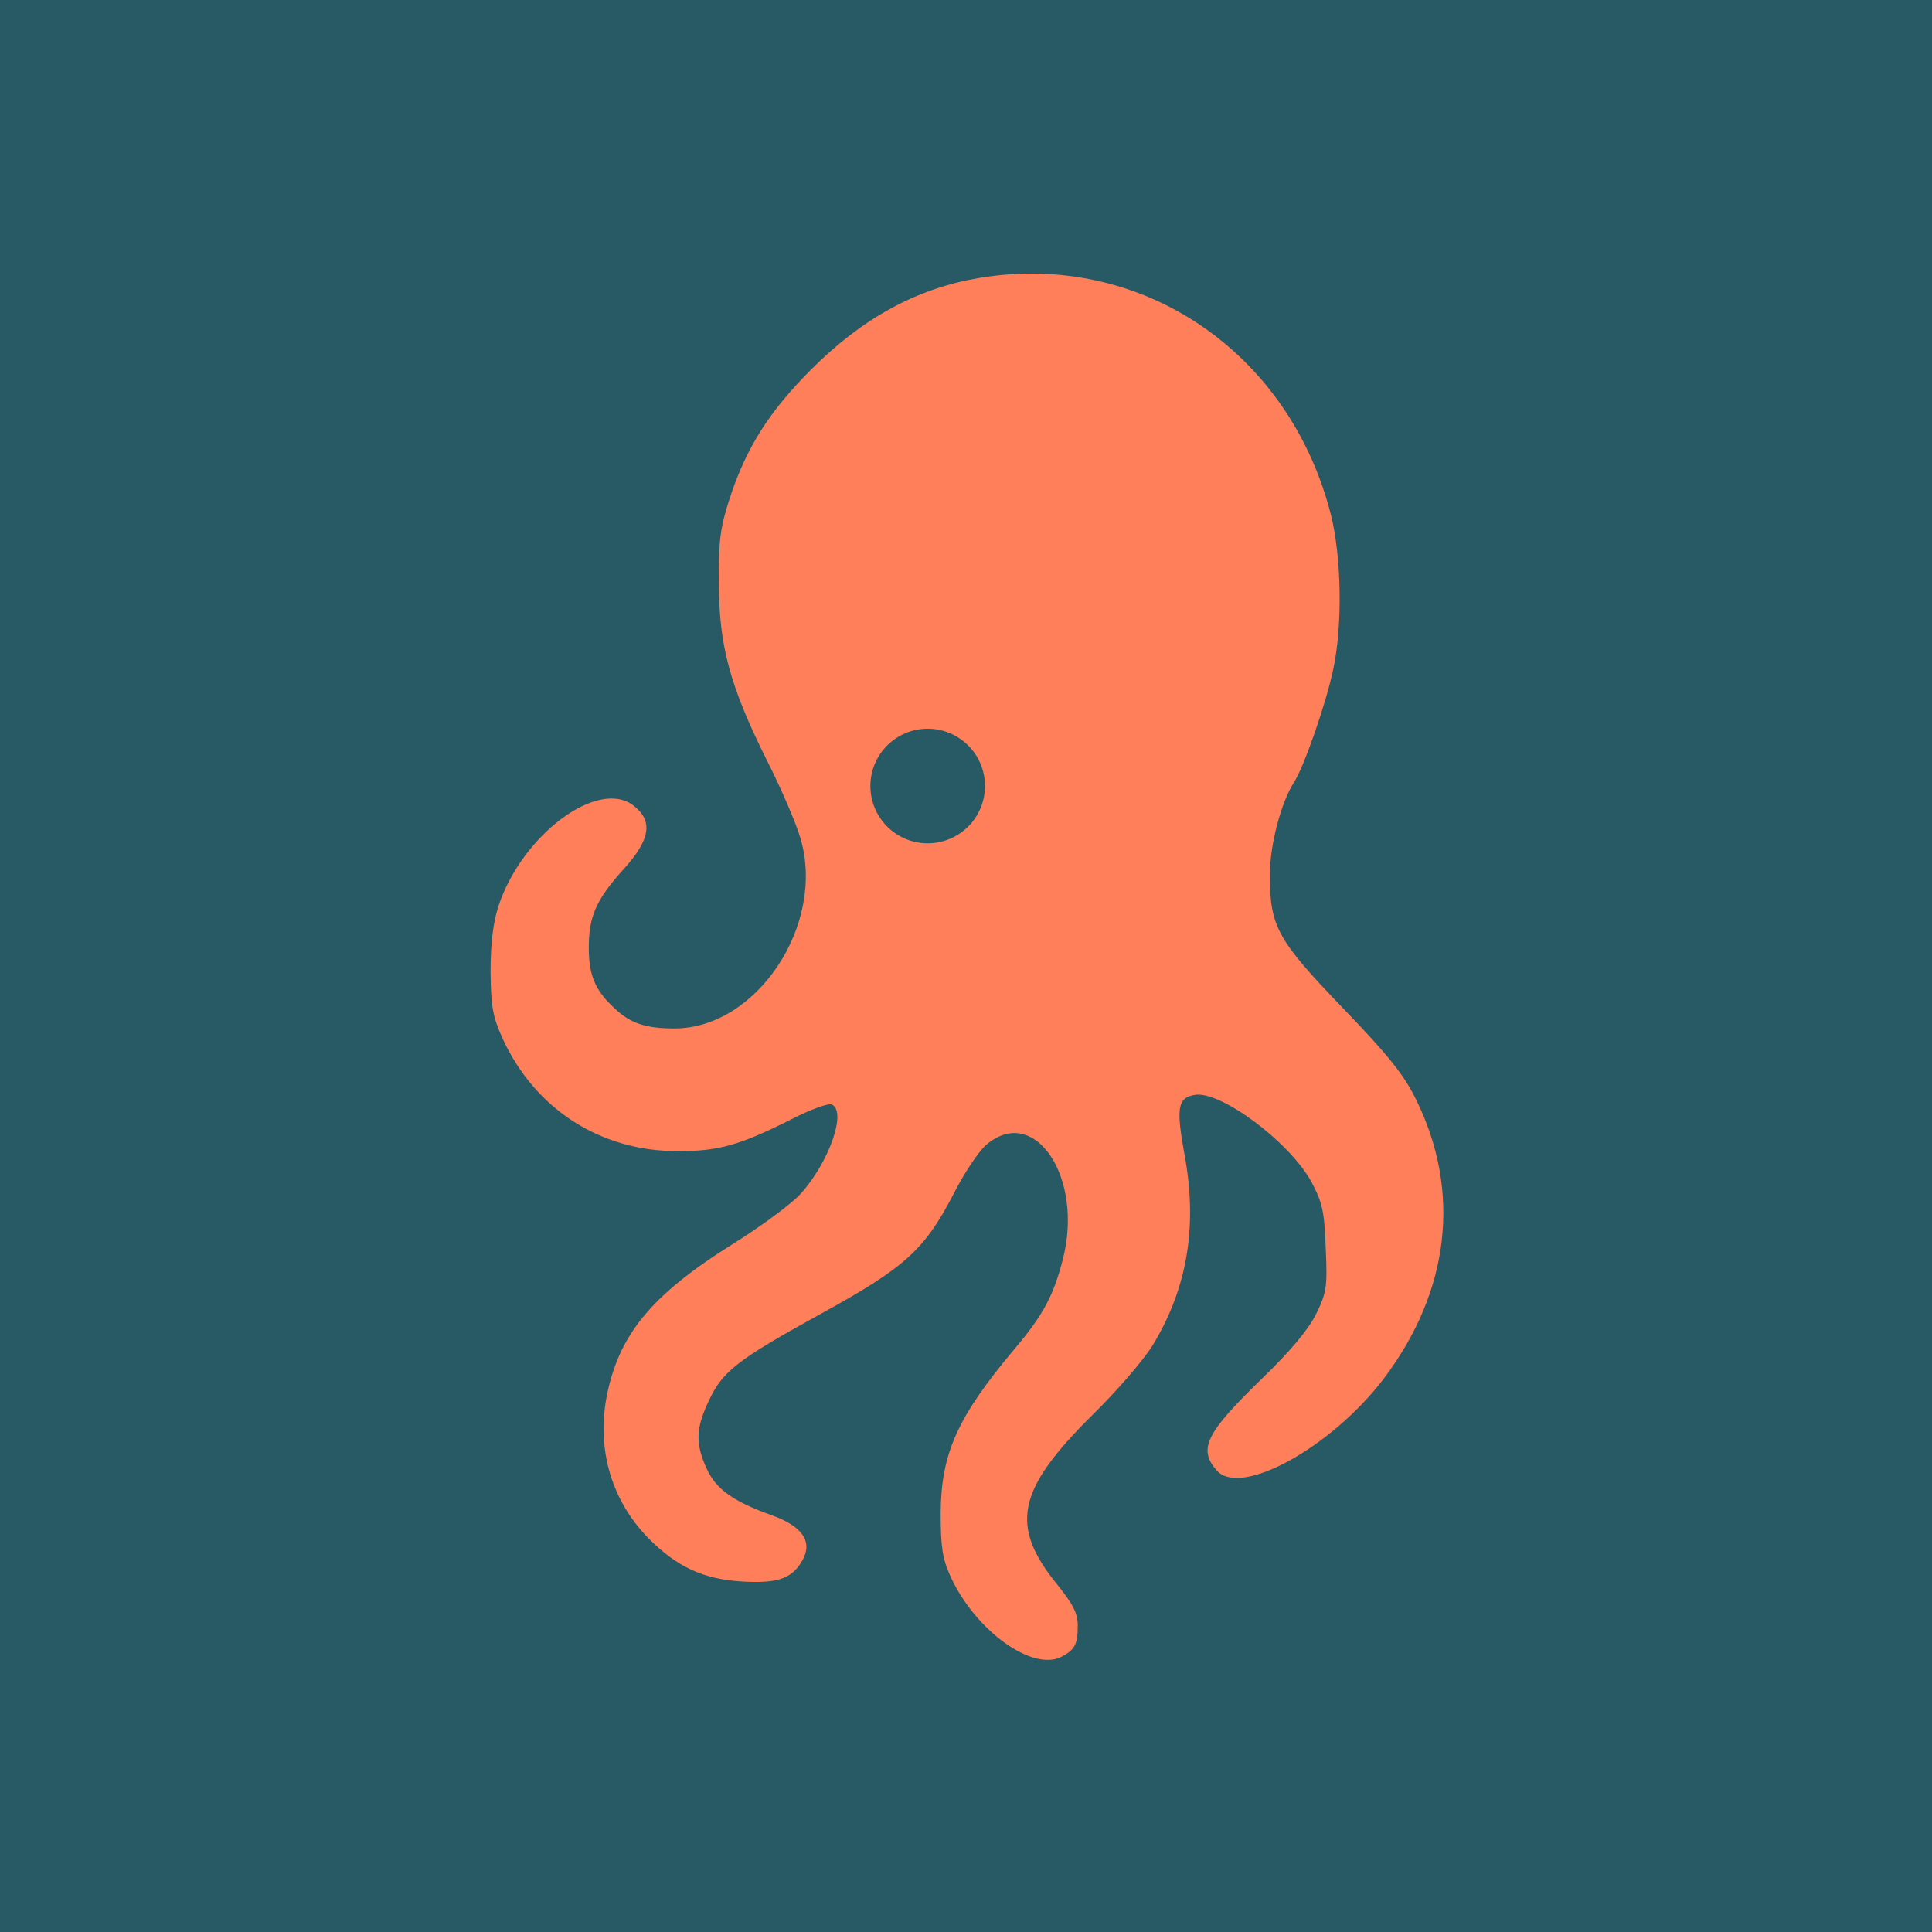
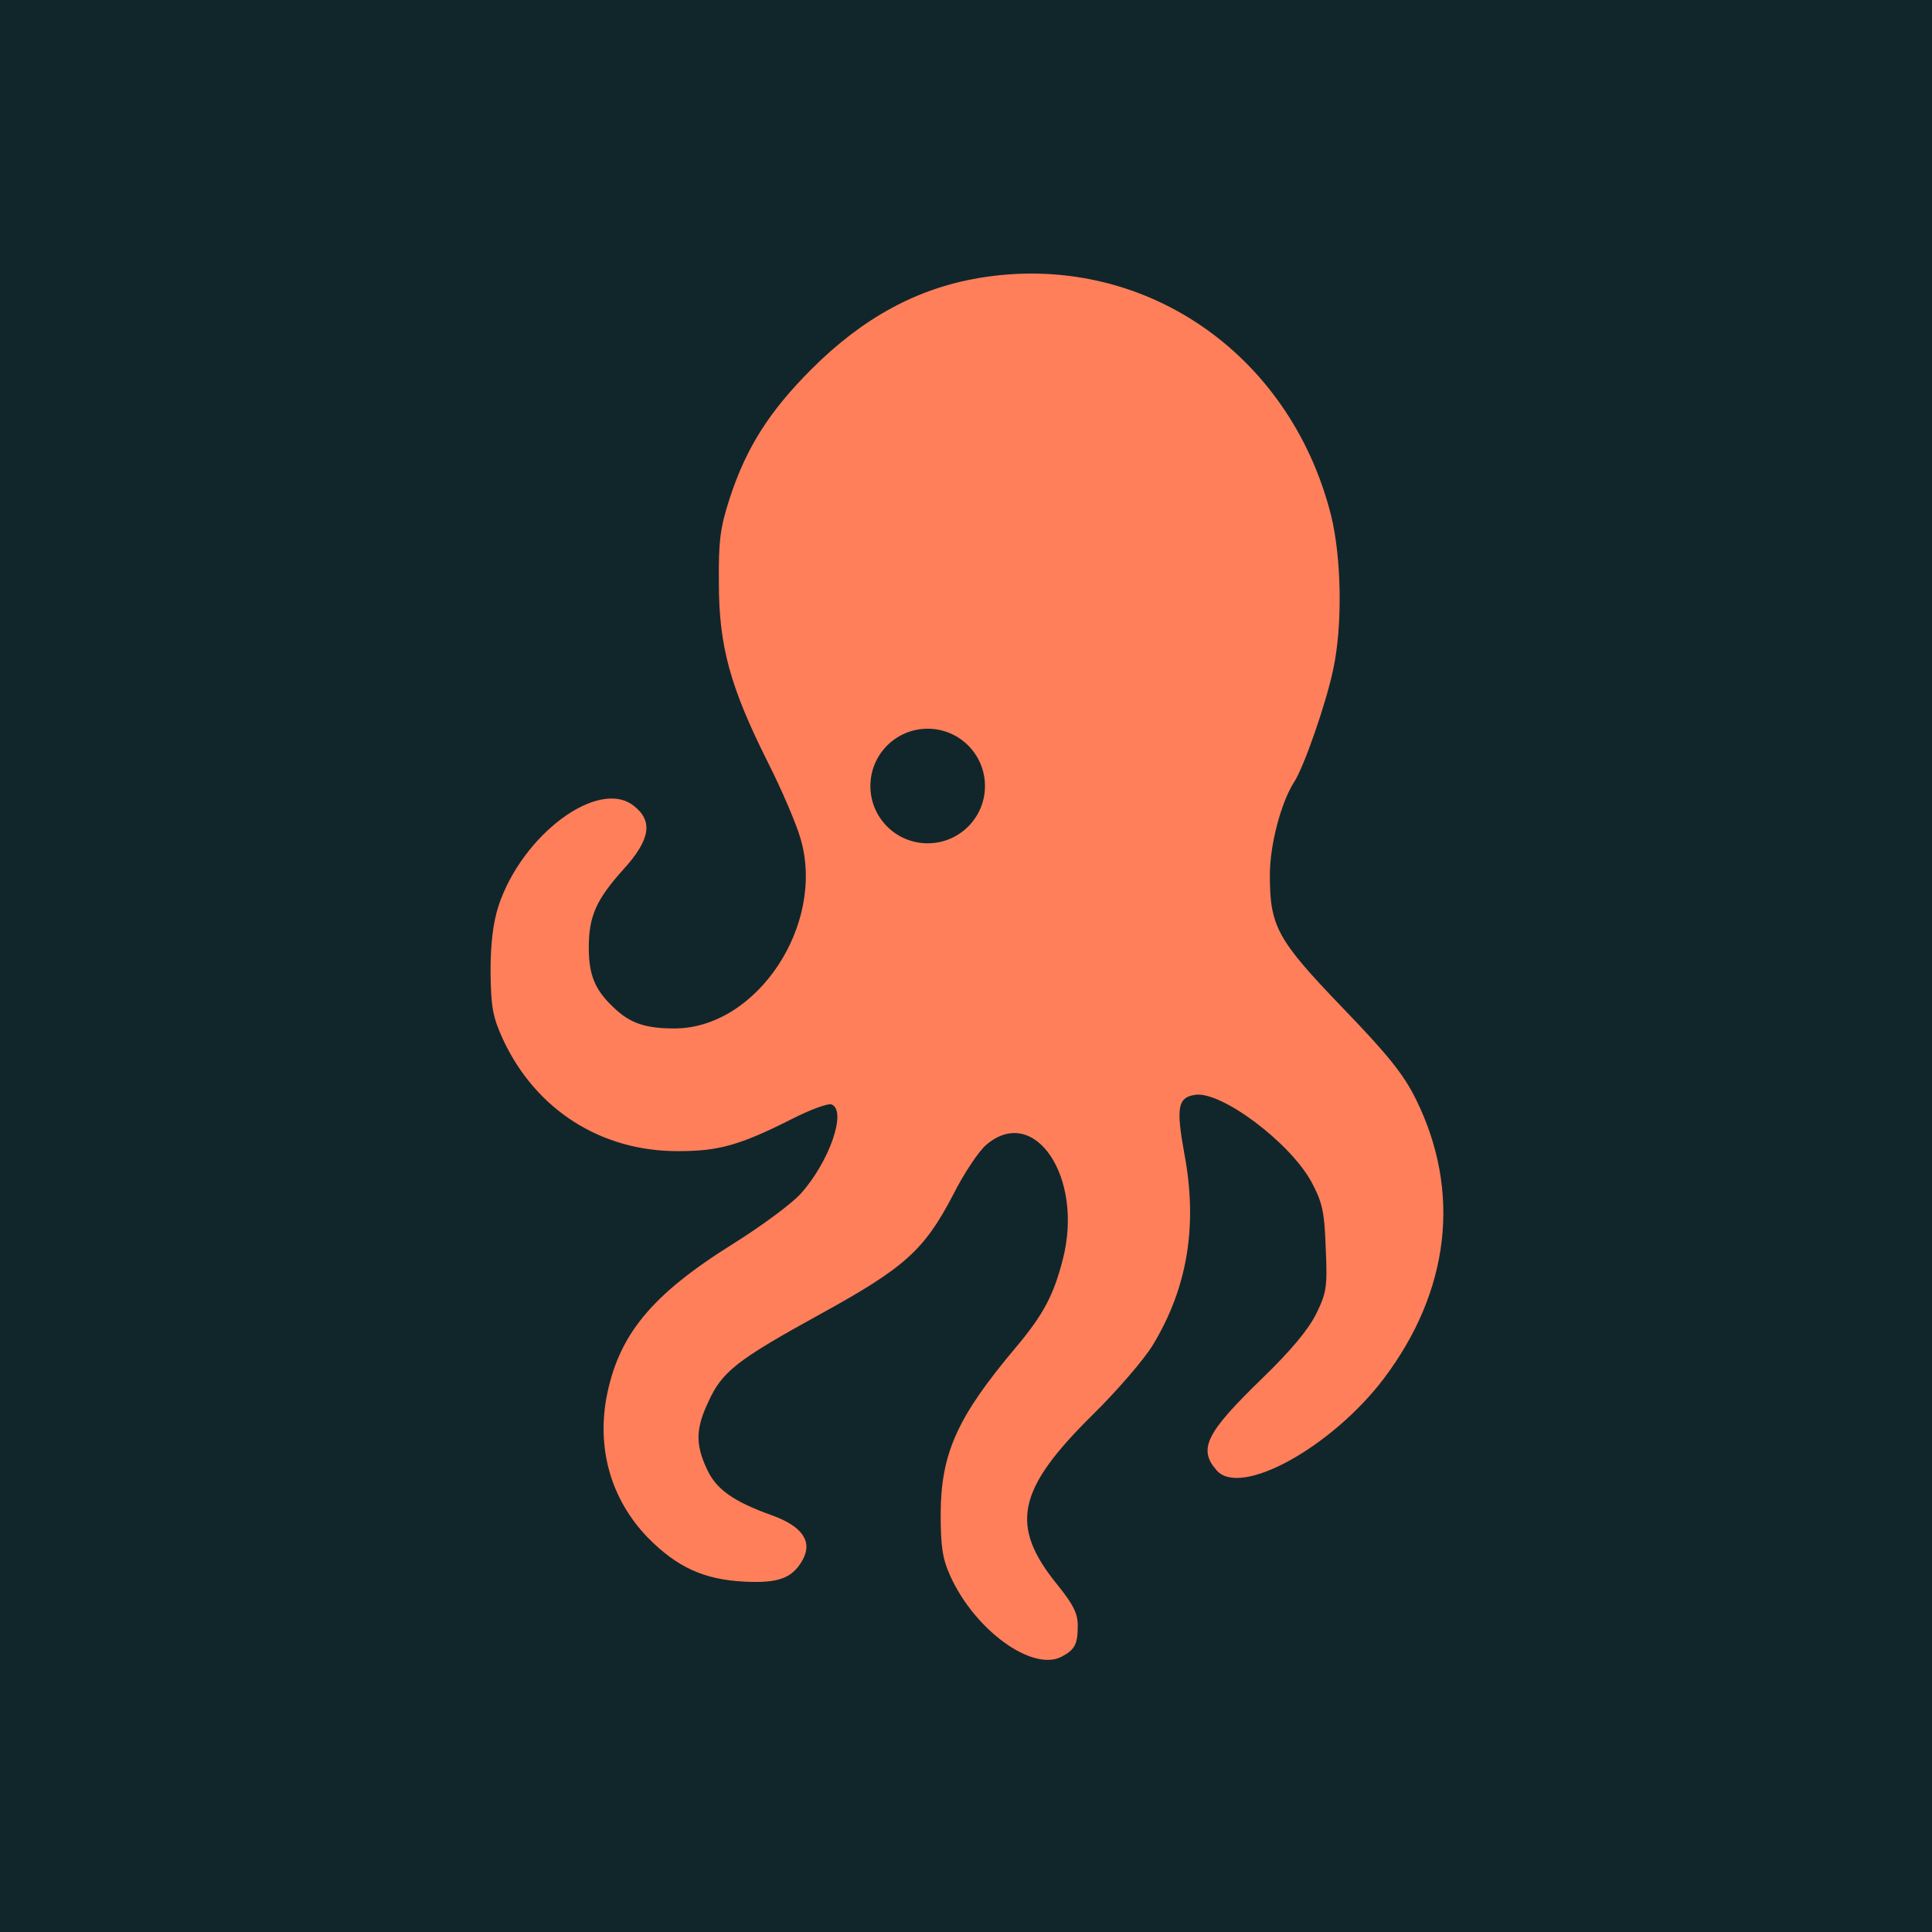
<svg xmlns="http://www.w3.org/2000/svg" width="1024" height="1024" viewBox="0 0 1024 1024" fill="none">
-   <rect width="1024" height="1024" fill="#285A66" />
-   <path d="M518.937 147.327C604.554 132.98 683.461 186.202 705.444 272.977C710.998 295.191 711.692 331.521 706.602 354.893C702.899 372.71 691.098 406.495 686.007 414.362C679.065 425.007 673.049 447.684 673.049 463.65C673.049 490.955 676.751 497.898 711.461 533.996C735.989 559.45 744.088 569.632 750.567 582.821C774.633 631.647 768.386 684.406 733.444 730.686C705.676 767.247 657.314 793.857 644.818 779.279C634.868 767.941 639.265 759.379 669.115 730.454C684.156 715.876 693.412 704.769 697.577 696.438C703.131 685.1 703.594 682.092 702.668 661.497C701.974 641.828 700.817 637.2 695.032 626.324C683.462 605.267 647.132 578.193 633.479 580.275C624.224 581.664 623.298 586.986 627.694 611.283C634.868 649.233 629.545 682.323 611.033 712.868C606.405 720.504 592.059 737.165 579.101 749.892C538.837 789.692 534.903 808.667 560.589 840.138C568.919 850.551 571.232 855.179 571.232 861.658C571.232 871.608 569.613 874.385 562.671 878.088C547.167 886.186 516.622 863.972 503.664 835.278C499.499 826.022 498.573 819.775 498.573 801.957C498.805 770.255 507.366 751.048 538.143 714.487C552.952 696.901 558.506 686.488 563.365 667.282C574.472 624.01 548.324 585.135 522.87 606.655C518.936 609.895 510.838 621.928 505.053 633.498C489.78 662.654 479.598 671.91 434.476 696.67C390.741 720.735 382.642 726.984 375.469 742.95C368.758 757.065 368.527 765.396 374.543 778.354C379.402 789.23 388.427 795.709 409.021 803.114C425.219 808.899 430.773 816.998 425.451 826.717C419.898 836.667 412.493 839.213 394.212 838.287C372.923 837.13 358.808 830.65 343.304 814.915C324.329 795.246 316.462 769.098 321.321 741.33C327.569 707.777 344.924 686.489 388.658 659.184C403.468 649.928 419.435 638.126 424.294 632.804C439.566 615.912 449.054 588.606 440.724 585.366C438.872 584.672 429.385 588.144 419.435 593.234C392.361 606.887 381.022 610.126 359.733 610.126C318.544 610.357 283.834 588.143 266.479 550.656C261.157 538.855 260.231 533.996 260 515.021C260 499.749 261.388 489.105 264.165 480.311C276.661 442.362 317.156 412.279 335.899 427.089C346.312 435.188 344.692 445.138 330.346 460.873C315.999 476.84 312.065 485.633 312.065 502.294C312.065 516.641 315.305 524.74 325.255 533.996C333.817 542.326 342.147 545.103 357.419 545.103C401.153 545.103 437.715 490.03 424.294 444.444C422.211 437.04 414.344 418.527 406.708 403.486C387.039 364.148 381.022 342.397 381.022 309.075C380.791 286.629 381.717 279.687 386.808 263.952C395.601 237.11 407.865 217.904 430.079 195.689C457.384 168.384 486.078 152.881 518.937 147.327ZM491.689 386.233C474.916 386.233 461.319 399.831 461.318 416.604C461.318 433.378 474.916 446.977 491.689 446.977C508.463 446.976 522.061 433.378 522.061 416.604C522.06 399.831 508.463 386.234 491.689 386.233Z" fill="#FF7F5A" />
+   <rect width="1024" height="1024" fill="#11262B" />
+   <path d="M518.937 147.327C604.554 132.98 683.461 186.202 705.444 272.977C710.998 295.191 711.692 331.521 706.602 354.893C702.899 372.71 691.098 406.495 686.007 414.362C679.065 425.007 673.049 447.684 673.049 463.65C673.049 490.956 676.751 497.898 711.461 533.996C735.989 559.45 744.088 569.632 750.567 582.821C774.633 631.647 768.386 684.406 733.444 730.686C705.676 767.247 657.314 793.857 644.818 779.279C634.868 767.941 639.265 759.379 669.115 730.454C684.156 715.876 693.412 704.769 697.577 696.438C703.131 685.1 703.594 682.092 702.668 661.497C701.974 641.828 700.817 637.2 695.032 626.324C683.462 605.267 647.132 578.193 633.479 580.275C624.224 581.664 623.298 586.986 627.694 611.283C634.868 649.233 629.545 682.323 611.033 712.868C606.405 720.504 592.059 737.165 579.101 749.892C538.837 789.692 534.903 808.667 560.589 840.138C568.919 850.551 571.232 855.179 571.232 861.658C571.232 871.608 569.613 874.385 562.671 878.088C547.167 886.186 516.622 863.972 503.664 835.278C499.499 826.022 498.573 819.775 498.573 801.957C498.805 770.255 507.366 751.048 538.143 714.487C552.952 696.901 558.506 686.488 563.365 667.282C574.472 624.01 548.324 585.135 522.87 606.655C518.936 609.895 510.838 621.928 505.053 633.498C489.78 662.654 479.598 671.91 434.476 696.67C390.741 720.736 382.642 726.984 375.469 742.95C368.758 757.065 368.527 765.396 374.543 778.354C379.402 789.23 388.427 795.71 409.021 803.114C425.219 808.899 430.773 816.998 425.451 826.717C419.898 836.667 412.493 839.213 394.212 838.287C372.923 837.13 358.808 830.65 343.304 814.915C324.329 795.246 316.462 769.098 321.321 741.33C327.569 707.777 344.924 686.489 388.658 659.184C403.468 649.928 419.435 638.126 424.294 632.804C439.566 615.912 449.054 588.606 440.724 585.366C438.872 584.672 429.385 588.144 419.435 593.234C392.361 606.887 381.022 610.126 359.733 610.126C318.544 610.357 283.834 588.143 266.479 550.656C261.157 538.855 260.231 533.996 260 515.021C260 499.749 261.388 489.105 264.165 480.312C276.661 442.362 317.156 412.279 335.899 427.089C346.312 435.188 344.692 445.138 330.346 460.873C315.999 476.84 312.065 485.633 312.065 502.294C312.065 516.641 315.305 524.74 325.255 533.996C333.817 542.326 342.147 545.103 357.419 545.104C401.153 545.104 437.715 490.03 424.294 444.444C422.211 437.04 414.344 418.527 406.708 403.486C387.039 364.148 381.022 342.397 381.022 309.075C380.791 286.629 381.717 279.687 386.808 263.952C395.601 237.11 407.865 217.904 430.079 195.689C457.384 168.384 486.078 152.881 518.937 147.327ZM491.689 386.233C474.916 386.233 461.319 399.831 461.318 416.604C461.318 433.378 474.916 446.977 491.689 446.977C508.463 446.976 522.061 433.378 522.061 416.604C522.06 399.831 508.463 386.234 491.689 386.233Z" fill="#FF7F5A" />
</svg>
